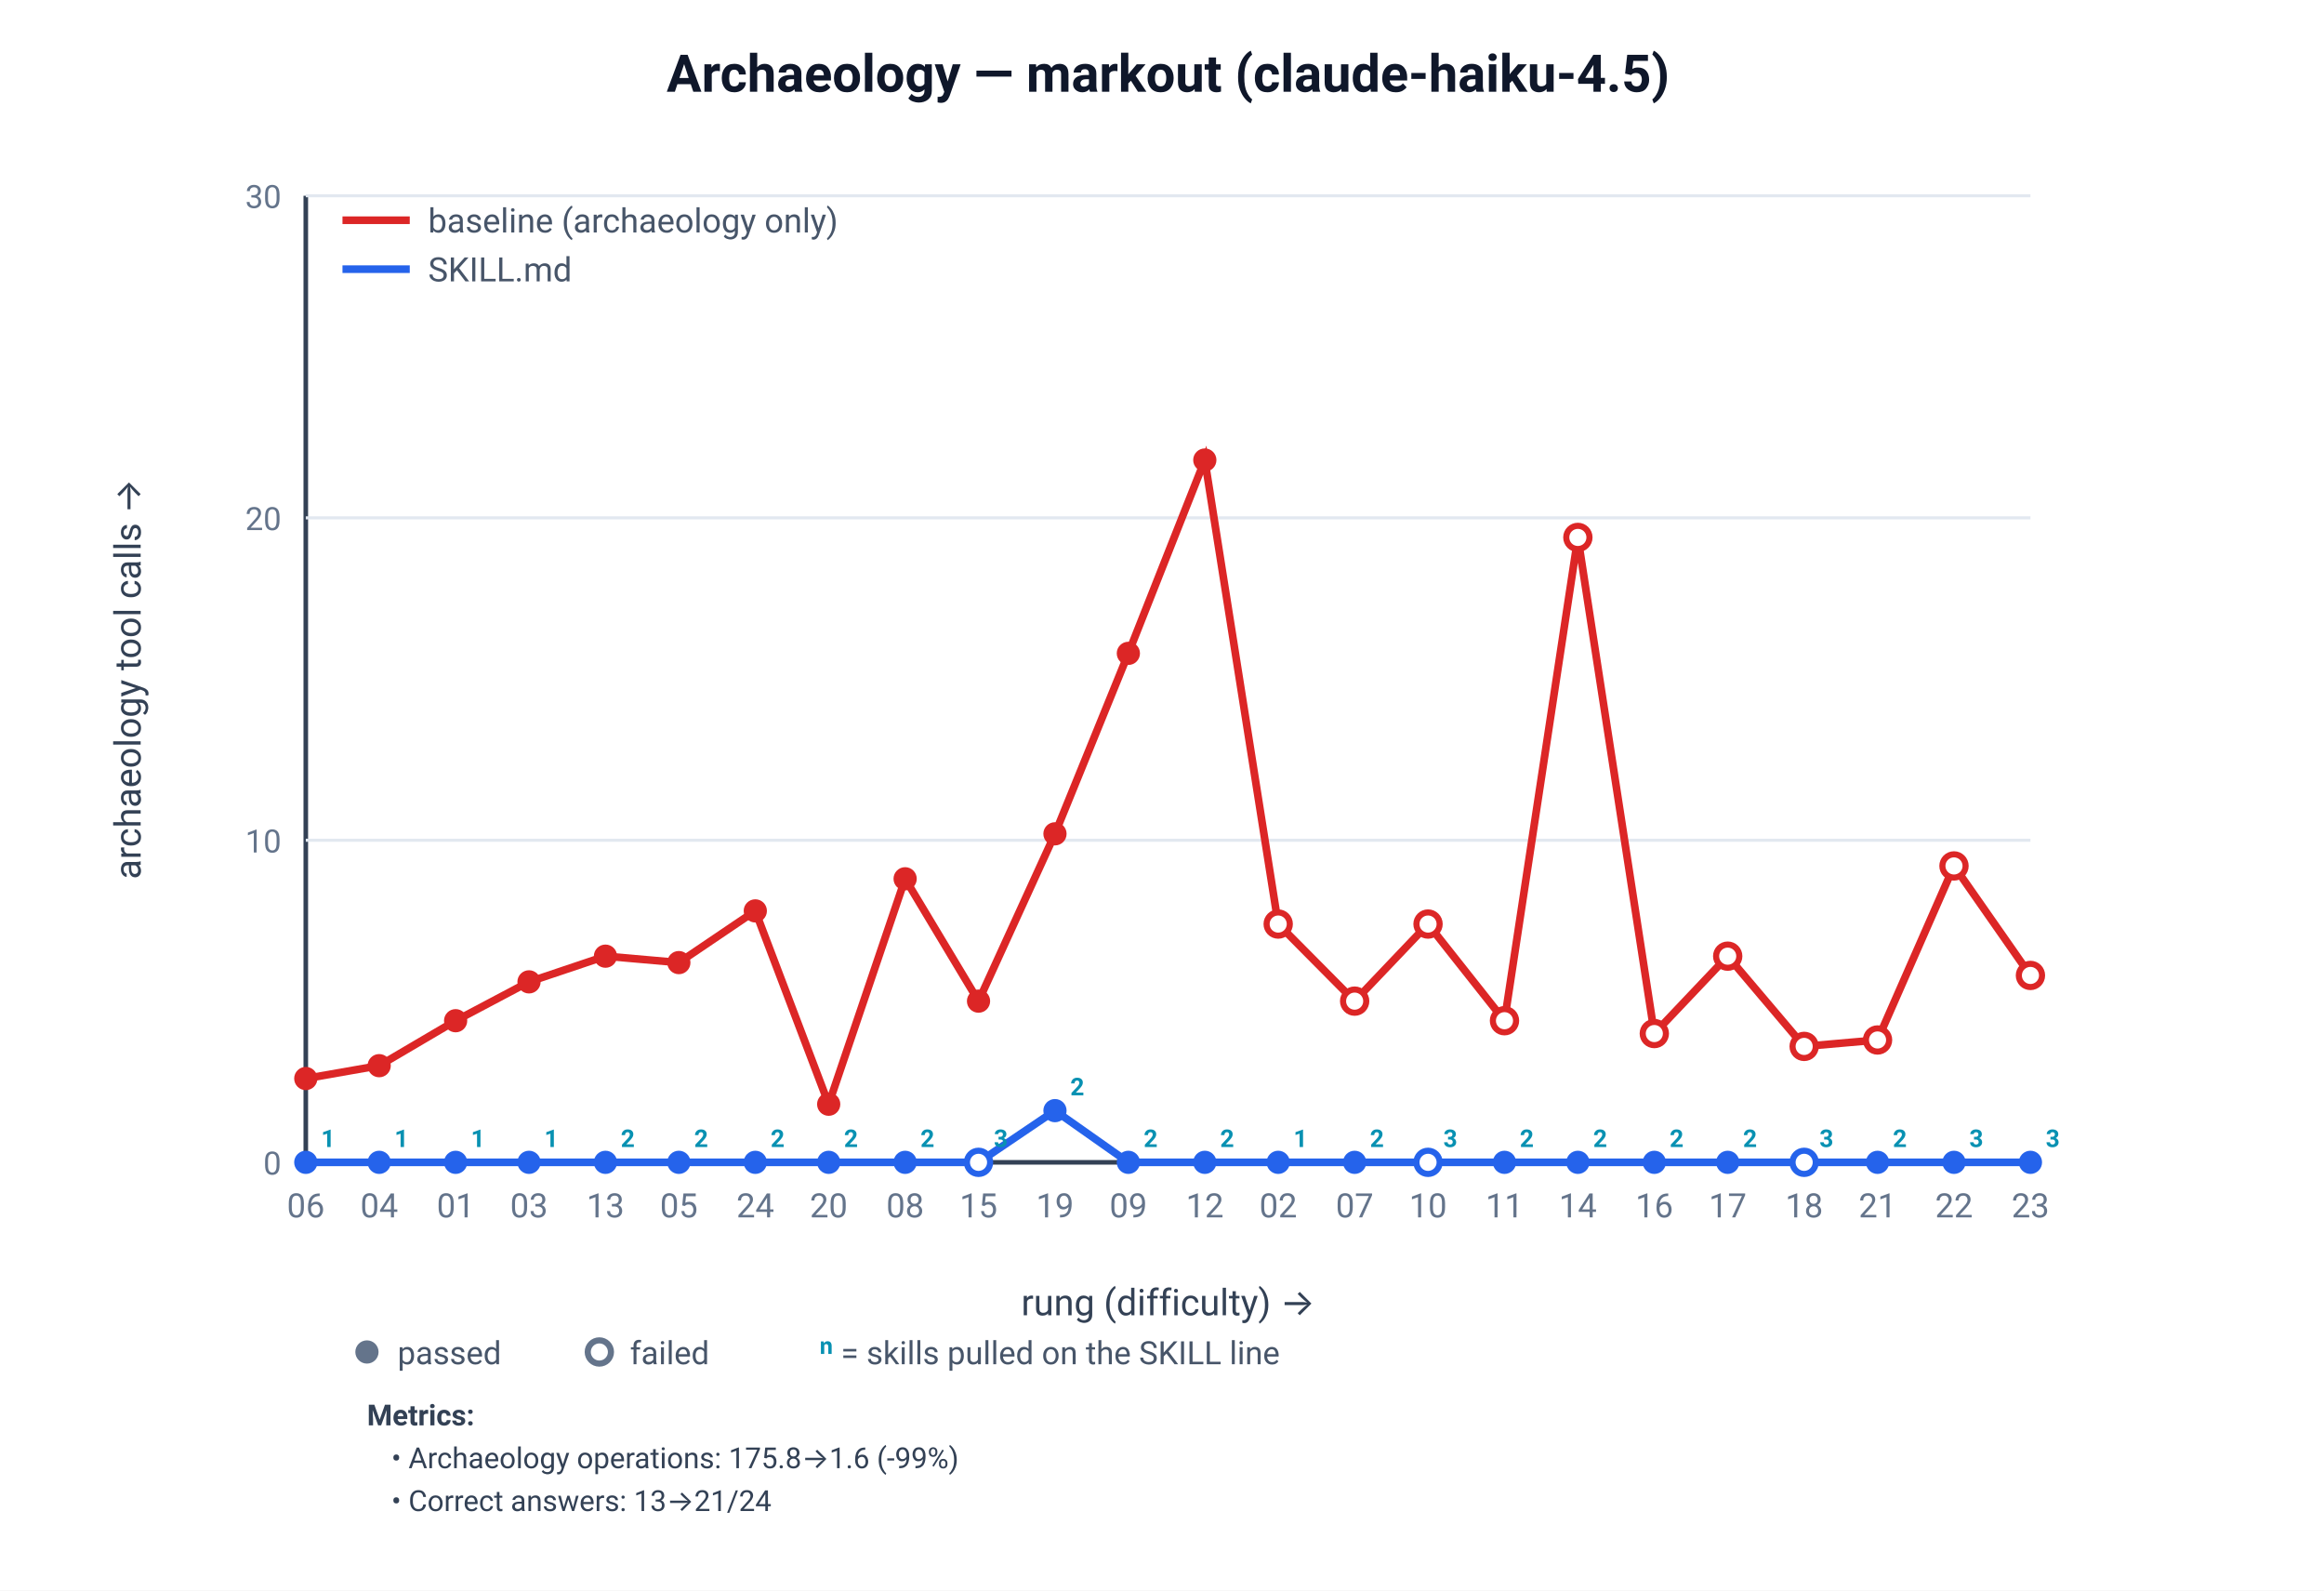
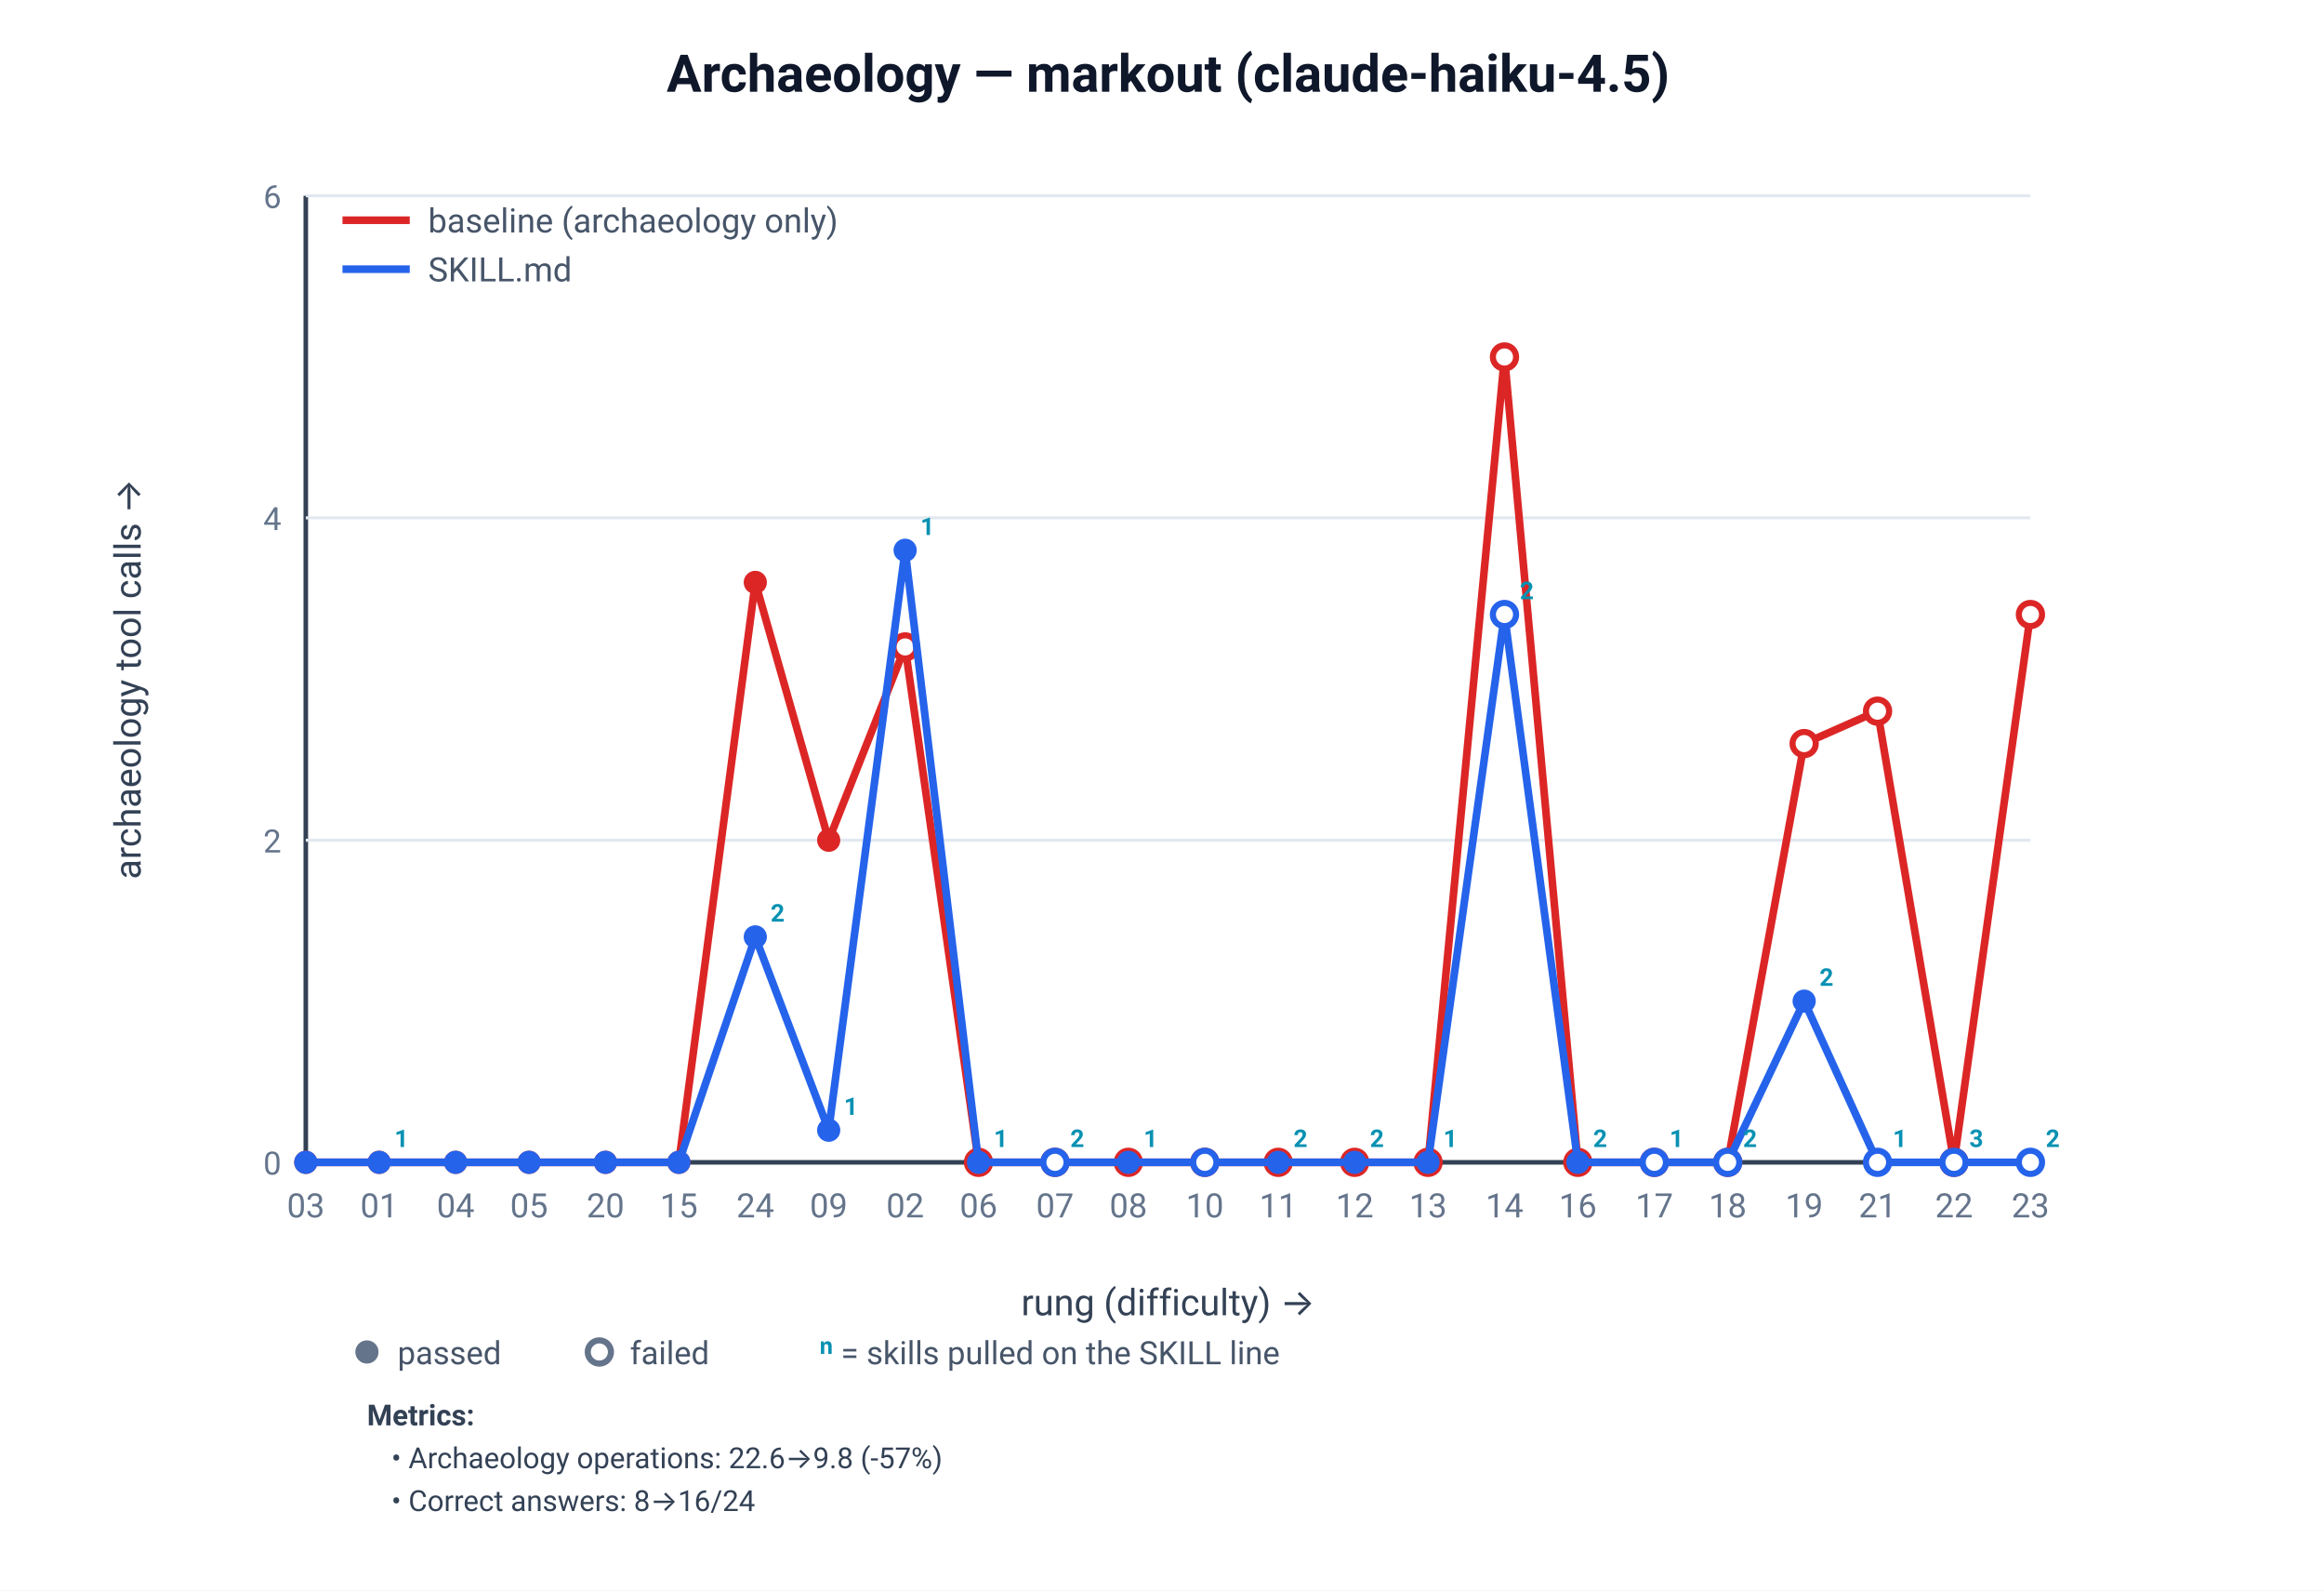
<svg xmlns="http://www.w3.org/2000/svg" viewBox="0 0 760 520" font-family="ui-sans-serif, system-ui, -apple-system, Segoe UI, Roboto, sans-serif">
  <rect width="760" height="520" fill="#ffffff" />
  <text x="382" y="30" text-anchor="middle" font-size="17" font-weight="700" fill="#0f172a">Archaeology — markout (claude-haiku-4.5)</text>
  <line x1="100" y1="380" x2="664" y2="380" stroke="#334155" stroke-width="1.5" />
  <line x1="100" y1="380" x2="100" y2="64" stroke="#334155" stroke-width="1.5" />
  <text x="92" y="384" text-anchor="end" font-size="10.5" fill="#64748b">0</text>
  <line x1="100" y1="274.7" x2="664" y2="274.7" stroke="#e2e8f0" stroke-width="1" />
-   <text x="92" y="278.7" text-anchor="end" font-size="10.5" fill="#64748b">10</text>
+   <text x="92" y="278.7" text-anchor="end" font-size="10.5" fill="#64748b">2</text>
  <line x1="100" y1="169.3" x2="664" y2="169.3" stroke="#e2e8f0" stroke-width="1" />
-   <text x="92" y="173.3" text-anchor="end" font-size="10.5" fill="#64748b">20</text>
+   <text x="92" y="173.3" text-anchor="end" font-size="10.5" fill="#64748b">4</text>
  <line x1="100" y1="64" x2="664" y2="64" stroke="#e2e8f0" stroke-width="1" />
-   <text x="92" y="68" text-anchor="end" font-size="10.5" fill="#64748b">30</text>
+   <text x="92" y="68" text-anchor="end" font-size="10.5" fill="#64748b">6</text>
  <text x="382" y="430" text-anchor="middle" font-size="12" fill="#334155">rung (difficulty) →</text>
  <text x="46" y="222" text-anchor="middle" font-size="12" fill="#334155" transform="rotate(-90 46 222)">archaeology tool calls →</text>
  <g font-size="11" fill="#64748b" text-anchor="middle">
-     <text x="100" y="398">06</text>
-     <text x="124" y="398">04</text>
-     <text x="149" y="398">01</text>
-     <text x="173" y="398">03</text>
-     <text x="198" y="398">13</text>
-     <text x="222" y="398">05</text>
+     <text x="100" y="398">03</text>
+     <text x="124" y="398">01</text>
+     <text x="149" y="398">04</text>
+     <text x="173" y="398">05</text>
+     <text x="198" y="398">20</text>
+     <text x="222" y="398">15</text>
    <text x="247" y="398">24</text>
-     <text x="271" y="398">20</text>
-     <text x="296" y="398">08</text>
-     <text x="320" y="398">15</text>
-     <text x="345" y="398">19</text>
-     <text x="369" y="398">09</text>
-     <text x="394" y="398">12</text>
-     <text x="418" y="398">02</text>
-     <text x="443" y="398">07</text>
-     <text x="467" y="398">10</text>
-     <text x="492" y="398">11</text>
-     <text x="516" y="398">14</text>
-     <text x="541" y="398">16</text>
-     <text x="565" y="398">17</text>
-     <text x="590" y="398">18</text>
+     <text x="271" y="398">09</text>
+     <text x="296" y="398">02</text>
+     <text x="320" y="398">06</text>
+     <text x="345" y="398">07</text>
+     <text x="369" y="398">08</text>
+     <text x="394" y="398">10</text>
+     <text x="418" y="398">11</text>
+     <text x="443" y="398">12</text>
+     <text x="467" y="398">13</text>
+     <text x="492" y="398">14</text>
+     <text x="516" y="398">16</text>
+     <text x="541" y="398">17</text>
+     <text x="565" y="398">18</text>
+     <text x="590" y="398">19</text>
    <text x="614" y="398">21</text>
    <text x="639" y="398">22</text>
    <text x="664" y="398">23</text>
  </g>
-   <polyline points="100,352.6 124,348.4 149,333.7 173,321 198,312.6 222,314.7 247,297.8 271,361 296,287.3 320,327.3 345,272.6 369,213.6 394,150.4 418,302.1 443,327.3 467,302.1 492,333.7 516,175.7 541,337.9 565,312.6 590,342.1 614,340 639,283.1 664,318.9" fill="none" stroke="#dc2626" stroke-width="2.5" />
-   <circle cx="100" cy="352.6" r="3.8" fill="#dc2626" />
-   <circle cx="124" cy="348.4" r="3.8" fill="#dc2626" />
-   <circle cx="149" cy="333.7" r="3.8" fill="#dc2626" />
-   <circle cx="173" cy="321" r="3.8" fill="#dc2626" />
-   <circle cx="198" cy="312.6" r="3.8" fill="#dc2626" />
-   <circle cx="222" cy="314.7" r="3.8" fill="#dc2626" />
-   <circle cx="247" cy="297.8" r="3.8" fill="#dc2626" />
-   <circle cx="271" cy="361" r="3.8" fill="#dc2626" />
-   <circle cx="296" cy="287.3" r="3.8" fill="#dc2626" />
-   <circle cx="320" cy="327.3" r="3.8" fill="#dc2626" />
-   <circle cx="345" cy="272.6" r="3.8" fill="#dc2626" />
-   <circle cx="369" cy="213.6" r="3.8" fill="#dc2626" />
-   <circle cx="394" cy="150.4" r="3.8" fill="#dc2626" />
-   <circle cx="418" cy="302.1" r="3.8" fill="#ffffff" stroke="#dc2626" stroke-width="2" />
-   <circle cx="443" cy="327.3" r="3.8" fill="#ffffff" stroke="#dc2626" stroke-width="2" />
-   <circle cx="467" cy="302.1" r="3.8" fill="#ffffff" stroke="#dc2626" stroke-width="2" />
-   <circle cx="492" cy="333.7" r="3.8" fill="#ffffff" stroke="#dc2626" stroke-width="2" />
-   <circle cx="516" cy="175.7" r="3.8" fill="#ffffff" stroke="#dc2626" stroke-width="2" />
-   <circle cx="541" cy="337.9" r="3.8" fill="#ffffff" stroke="#dc2626" stroke-width="2" />
-   <circle cx="565" cy="312.6" r="3.8" fill="#ffffff" stroke="#dc2626" stroke-width="2" />
-   <circle cx="590" cy="342.1" r="3.8" fill="#ffffff" stroke="#dc2626" stroke-width="2" />
-   <circle cx="614" cy="340" r="3.8" fill="#ffffff" stroke="#dc2626" stroke-width="2" />
-   <circle cx="639" cy="283.1" r="3.8" fill="#ffffff" stroke="#dc2626" stroke-width="2" />
-   <circle cx="664" cy="318.9" r="3.8" fill="#ffffff" stroke="#dc2626" stroke-width="2" />
-   <polyline points="100,380 124,380 149,380 173,380 198,380 222,380 247,380 271,380 296,380 320,380 345,363.1 369,380 394,380 418,380 443,380 467,380 492,380 516,380 541,380 565,380 590,380 614,380 639,380 664,380" fill="none" stroke="#2563eb" stroke-width="2.5" />
+   <polyline points="100,380 124,380 149,380 173,380 198,380 222,380 247,190.4 271,274.7 296,211.5 320,380 345,380 369,380 394,380 418,380 443,380 467,380 492,116.7 516,380 541,380 565,380 590,243.1 614,232.5 639,380 664,200.9" fill="none" stroke="#dc2626" stroke-width="2.5" />
+   <circle cx="100" cy="380" r="3.8" fill="#dc2626" />
+   <circle cx="124" cy="380" r="3.8" fill="#dc2626" />
+   <circle cx="149" cy="380" r="3.8" fill="#dc2626" />
+   <circle cx="173" cy="380" r="3.8" fill="#dc2626" />
+   <circle cx="198" cy="380" r="3.8" fill="#dc2626" />
+   <circle cx="222" cy="380" r="3.8" fill="#dc2626" />
+   <circle cx="247" cy="190.4" r="3.8" fill="#dc2626" />
+   <circle cx="271" cy="274.7" r="3.8" fill="#dc2626" />
+   <circle cx="296" cy="211.5" r="3.8" fill="#ffffff" stroke="#dc2626" stroke-width="2" />
+   <circle cx="320" cy="380" r="3.8" fill="#ffffff" stroke="#dc2626" stroke-width="2" />
+   <circle cx="345" cy="380" r="3.8" fill="#ffffff" stroke="#dc2626" stroke-width="2" />
+   <circle cx="369" cy="380" r="3.8" fill="#ffffff" stroke="#dc2626" stroke-width="2" />
+   <circle cx="394" cy="380" r="3.8" fill="#ffffff" stroke="#dc2626" stroke-width="2" />
+   <circle cx="418" cy="380" r="3.8" fill="#ffffff" stroke="#dc2626" stroke-width="2" />
+   <circle cx="443" cy="380" r="3.8" fill="#ffffff" stroke="#dc2626" stroke-width="2" />
+   <circle cx="467" cy="380" r="3.8" fill="#ffffff" stroke="#dc2626" stroke-width="2" />
+   <circle cx="492" cy="116.7" r="3.8" fill="#ffffff" stroke="#dc2626" stroke-width="2" />
+   <circle cx="516" cy="380" r="3.8" fill="#ffffff" stroke="#dc2626" stroke-width="2" />
+   <circle cx="541" cy="380" r="3.8" fill="#ffffff" stroke="#dc2626" stroke-width="2" />
+   <circle cx="565" cy="380" r="3.8" fill="#ffffff" stroke="#dc2626" stroke-width="2" />
+   <circle cx="590" cy="243.1" r="3.8" fill="#ffffff" stroke="#dc2626" stroke-width="2" />
+   <circle cx="614" cy="232.5" r="3.8" fill="#ffffff" stroke="#dc2626" stroke-width="2" />
+   <circle cx="639" cy="380" r="3.8" fill="#ffffff" stroke="#dc2626" stroke-width="2" />
+   <circle cx="664" cy="200.9" r="3.8" fill="#ffffff" stroke="#dc2626" stroke-width="2" />
+   <polyline points="100,380 124,380 149,380 173,380 198,380 222,380 247,306.3 271,369.5 296,179.9 320,380 345,380 369,380 394,380 418,380 443,380 467,380 492,200.9 516,380 541,380 565,380 590,327.3 614,380 639,380 664,380" fill="none" stroke="#2563eb" stroke-width="2.5" />
  <circle cx="100" cy="380" r="3.8" fill="#2563eb" />
-   <text x="105" y="375" font-size="8" font-weight="700" fill="#0891b2">1</text>
  <circle cx="124" cy="380" r="3.8" fill="#2563eb" />
  <text x="129" y="375" font-size="8" font-weight="700" fill="#0891b2">1</text>
  <circle cx="149" cy="380" r="3.8" fill="#2563eb" />
-   <text x="154" y="375" font-size="8" font-weight="700" fill="#0891b2">1</text>
  <circle cx="173" cy="380" r="3.8" fill="#2563eb" />
-   <text x="178" y="375" font-size="8" font-weight="700" fill="#0891b2">1</text>
  <circle cx="198" cy="380" r="3.8" fill="#2563eb" />
-   <text x="203" y="375" font-size="8" font-weight="700" fill="#0891b2">2</text>
  <circle cx="222" cy="380" r="3.8" fill="#2563eb" />
-   <text x="227" y="375" font-size="8" font-weight="700" fill="#0891b2">2</text>
-   <circle cx="247" cy="380" r="3.8" fill="#2563eb" />
-   <text x="252" y="375" font-size="8" font-weight="700" fill="#0891b2">2</text>
-   <circle cx="271" cy="380" r="3.8" fill="#2563eb" />
-   <text x="276" y="375" font-size="8" font-weight="700" fill="#0891b2">2</text>
-   <circle cx="296" cy="380" r="3.8" fill="#2563eb" />
-   <text x="301" y="375" font-size="8" font-weight="700" fill="#0891b2">2</text>
-   <circle cx="320" cy="380" r="3.8" fill="#ffffff" stroke="#2563eb" stroke-width="2" />
-   <text x="325" y="375" font-size="8" font-weight="700" fill="#0891b2">3</text>
-   <circle cx="345" cy="363.1" r="3.8" fill="#2563eb" />
-   <text x="350" y="358.1" font-size="8" font-weight="700" fill="#0891b2">2</text>
+   <circle cx="247" cy="306.3" r="3.8" fill="#2563eb" />
+   <text x="252" y="301.3" font-size="8" font-weight="700" fill="#0891b2">2</text>
+   <circle cx="271" cy="369.5" r="3.8" fill="#2563eb" />
+   <text x="276" y="364.5" font-size="8" font-weight="700" fill="#0891b2">1</text>
+   <circle cx="296" cy="179.9" r="3.8" fill="#2563eb" />
+   <text x="301" y="174.9" font-size="8" font-weight="700" fill="#0891b2">1</text>
+   <circle cx="320" cy="380" r="3.8" fill="#2563eb" />
+   <text x="325" y="375" font-size="8" font-weight="700" fill="#0891b2">1</text>
+   <circle cx="345" cy="380" r="3.8" fill="#ffffff" stroke="#2563eb" stroke-width="2" />
+   <text x="350" y="375" font-size="8" font-weight="700" fill="#0891b2">2</text>
  <circle cx="369" cy="380" r="3.8" fill="#2563eb" />
-   <text x="374" y="375" font-size="8" font-weight="700" fill="#0891b2">2</text>
-   <circle cx="394" cy="380" r="3.8" fill="#2563eb" />
-   <text x="399" y="375" font-size="8" font-weight="700" fill="#0891b2">2</text>
+   <text x="374" y="375" font-size="8" font-weight="700" fill="#0891b2">1</text>
+   <circle cx="394" cy="380" r="3.8" fill="#ffffff" stroke="#2563eb" stroke-width="2" />
  <circle cx="418" cy="380" r="3.8" fill="#2563eb" />
-   <text x="423" y="375" font-size="8" font-weight="700" fill="#0891b2">1</text>
+   <text x="423" y="375" font-size="8" font-weight="700" fill="#0891b2">2</text>
  <circle cx="443" cy="380" r="3.8" fill="#2563eb" />
  <text x="448" y="375" font-size="8" font-weight="700" fill="#0891b2">2</text>
-   <circle cx="467" cy="380" r="3.8" fill="#ffffff" stroke="#2563eb" stroke-width="2" />
-   <text x="472" y="375" font-size="8" font-weight="700" fill="#0891b2">3</text>
-   <circle cx="492" cy="380" r="3.8" fill="#2563eb" />
-   <text x="497" y="375" font-size="8" font-weight="700" fill="#0891b2">2</text>
+   <circle cx="467" cy="380" r="3.8" fill="#2563eb" />
+   <text x="472" y="375" font-size="8" font-weight="700" fill="#0891b2">1</text>
+   <circle cx="492" cy="200.9" r="3.8" fill="#ffffff" stroke="#2563eb" stroke-width="2" />
+   <text x="497" y="195.9" font-size="8" font-weight="700" fill="#0891b2">2</text>
  <circle cx="516" cy="380" r="3.8" fill="#2563eb" />
  <text x="521" y="375" font-size="8" font-weight="700" fill="#0891b2">2</text>
-   <circle cx="541" cy="380" r="3.8" fill="#2563eb" />
-   <text x="546" y="375" font-size="8" font-weight="700" fill="#0891b2">2</text>
-   <circle cx="565" cy="380" r="3.8" fill="#2563eb" />
+   <circle cx="541" cy="380" r="3.8" fill="#ffffff" stroke="#2563eb" stroke-width="2" />
+   <text x="546" y="375" font-size="8" font-weight="700" fill="#0891b2">1</text>
+   <circle cx="565" cy="380" r="3.8" fill="#ffffff" stroke="#2563eb" stroke-width="2" />
  <text x="570" y="375" font-size="8" font-weight="700" fill="#0891b2">2</text>
-   <circle cx="590" cy="380" r="3.8" fill="#ffffff" stroke="#2563eb" stroke-width="2" />
-   <text x="595" y="375" font-size="8" font-weight="700" fill="#0891b2">3</text>
-   <circle cx="614" cy="380" r="3.8" fill="#2563eb" />
-   <text x="619" y="375" font-size="8" font-weight="700" fill="#0891b2">2</text>
-   <circle cx="639" cy="380" r="3.8" fill="#2563eb" />
+   <circle cx="590" cy="327.3" r="3.8" fill="#2563eb" />
+   <text x="595" y="322.3" font-size="8" font-weight="700" fill="#0891b2">2</text>
+   <circle cx="614" cy="380" r="3.8" fill="#ffffff" stroke="#2563eb" stroke-width="2" />
+   <text x="619" y="375" font-size="8" font-weight="700" fill="#0891b2">1</text>
+   <circle cx="639" cy="380" r="3.8" fill="#ffffff" stroke="#2563eb" stroke-width="2" />
  <text x="644" y="375" font-size="8" font-weight="700" fill="#0891b2">3</text>
-   <circle cx="664" cy="380" r="3.8" fill="#2563eb" />
-   <text x="669" y="375" font-size="8" font-weight="700" fill="#0891b2">3</text>
+   <circle cx="664" cy="380" r="3.8" fill="#ffffff" stroke="#2563eb" stroke-width="2" />
+   <text x="669" y="375" font-size="8" font-weight="700" fill="#0891b2">2</text>
  <g font-size="11" fill="#475569">
    <line x1="112" y1="72" x2="134" y2="72" stroke="#dc2626" stroke-width="2.5" />
    <text x="140" y="76">baseline (archaeology only)</text>
    <line x1="112" y1="88" x2="134" y2="88" stroke="#2563eb" stroke-width="2.5" />
    <text x="140" y="92">SKILL.md</text>
  </g>
  <g font-size="10.5" fill="#475569">
    <circle cx="120" cy="442" r="3.8" fill="#64748b" />
    <text x="130" y="446">passed</text>
    <circle cx="196" cy="442" r="3.8" fill="#ffffff" stroke="#64748b" stroke-width="2" />
    <text x="206" y="446">failed</text>
    <text x="268" y="446">
      <tspan font-weight="700" fill="#0891b2">ⁿ</tspan> = skills pulled on the SKILL line</text>
  </g>
  <text x="120" y="466" font-size="9.5" font-weight="700" fill="#334155">Metrics:</text>
  <g font-size="9.5" fill="#334155">
-     <text x="128" y="480">• Archaeology operations: 175.8→1.6 (-99%)</text>
-     <text x="128" y="494">• Correct answers: 13→21/24</text>
+     <text x="128" y="480">• Archaeology operations: 22.6→9.8 (-57%)</text>
+     <text x="128" y="494">• Correct answers: 8→16/24</text>
  </g>
</svg>
